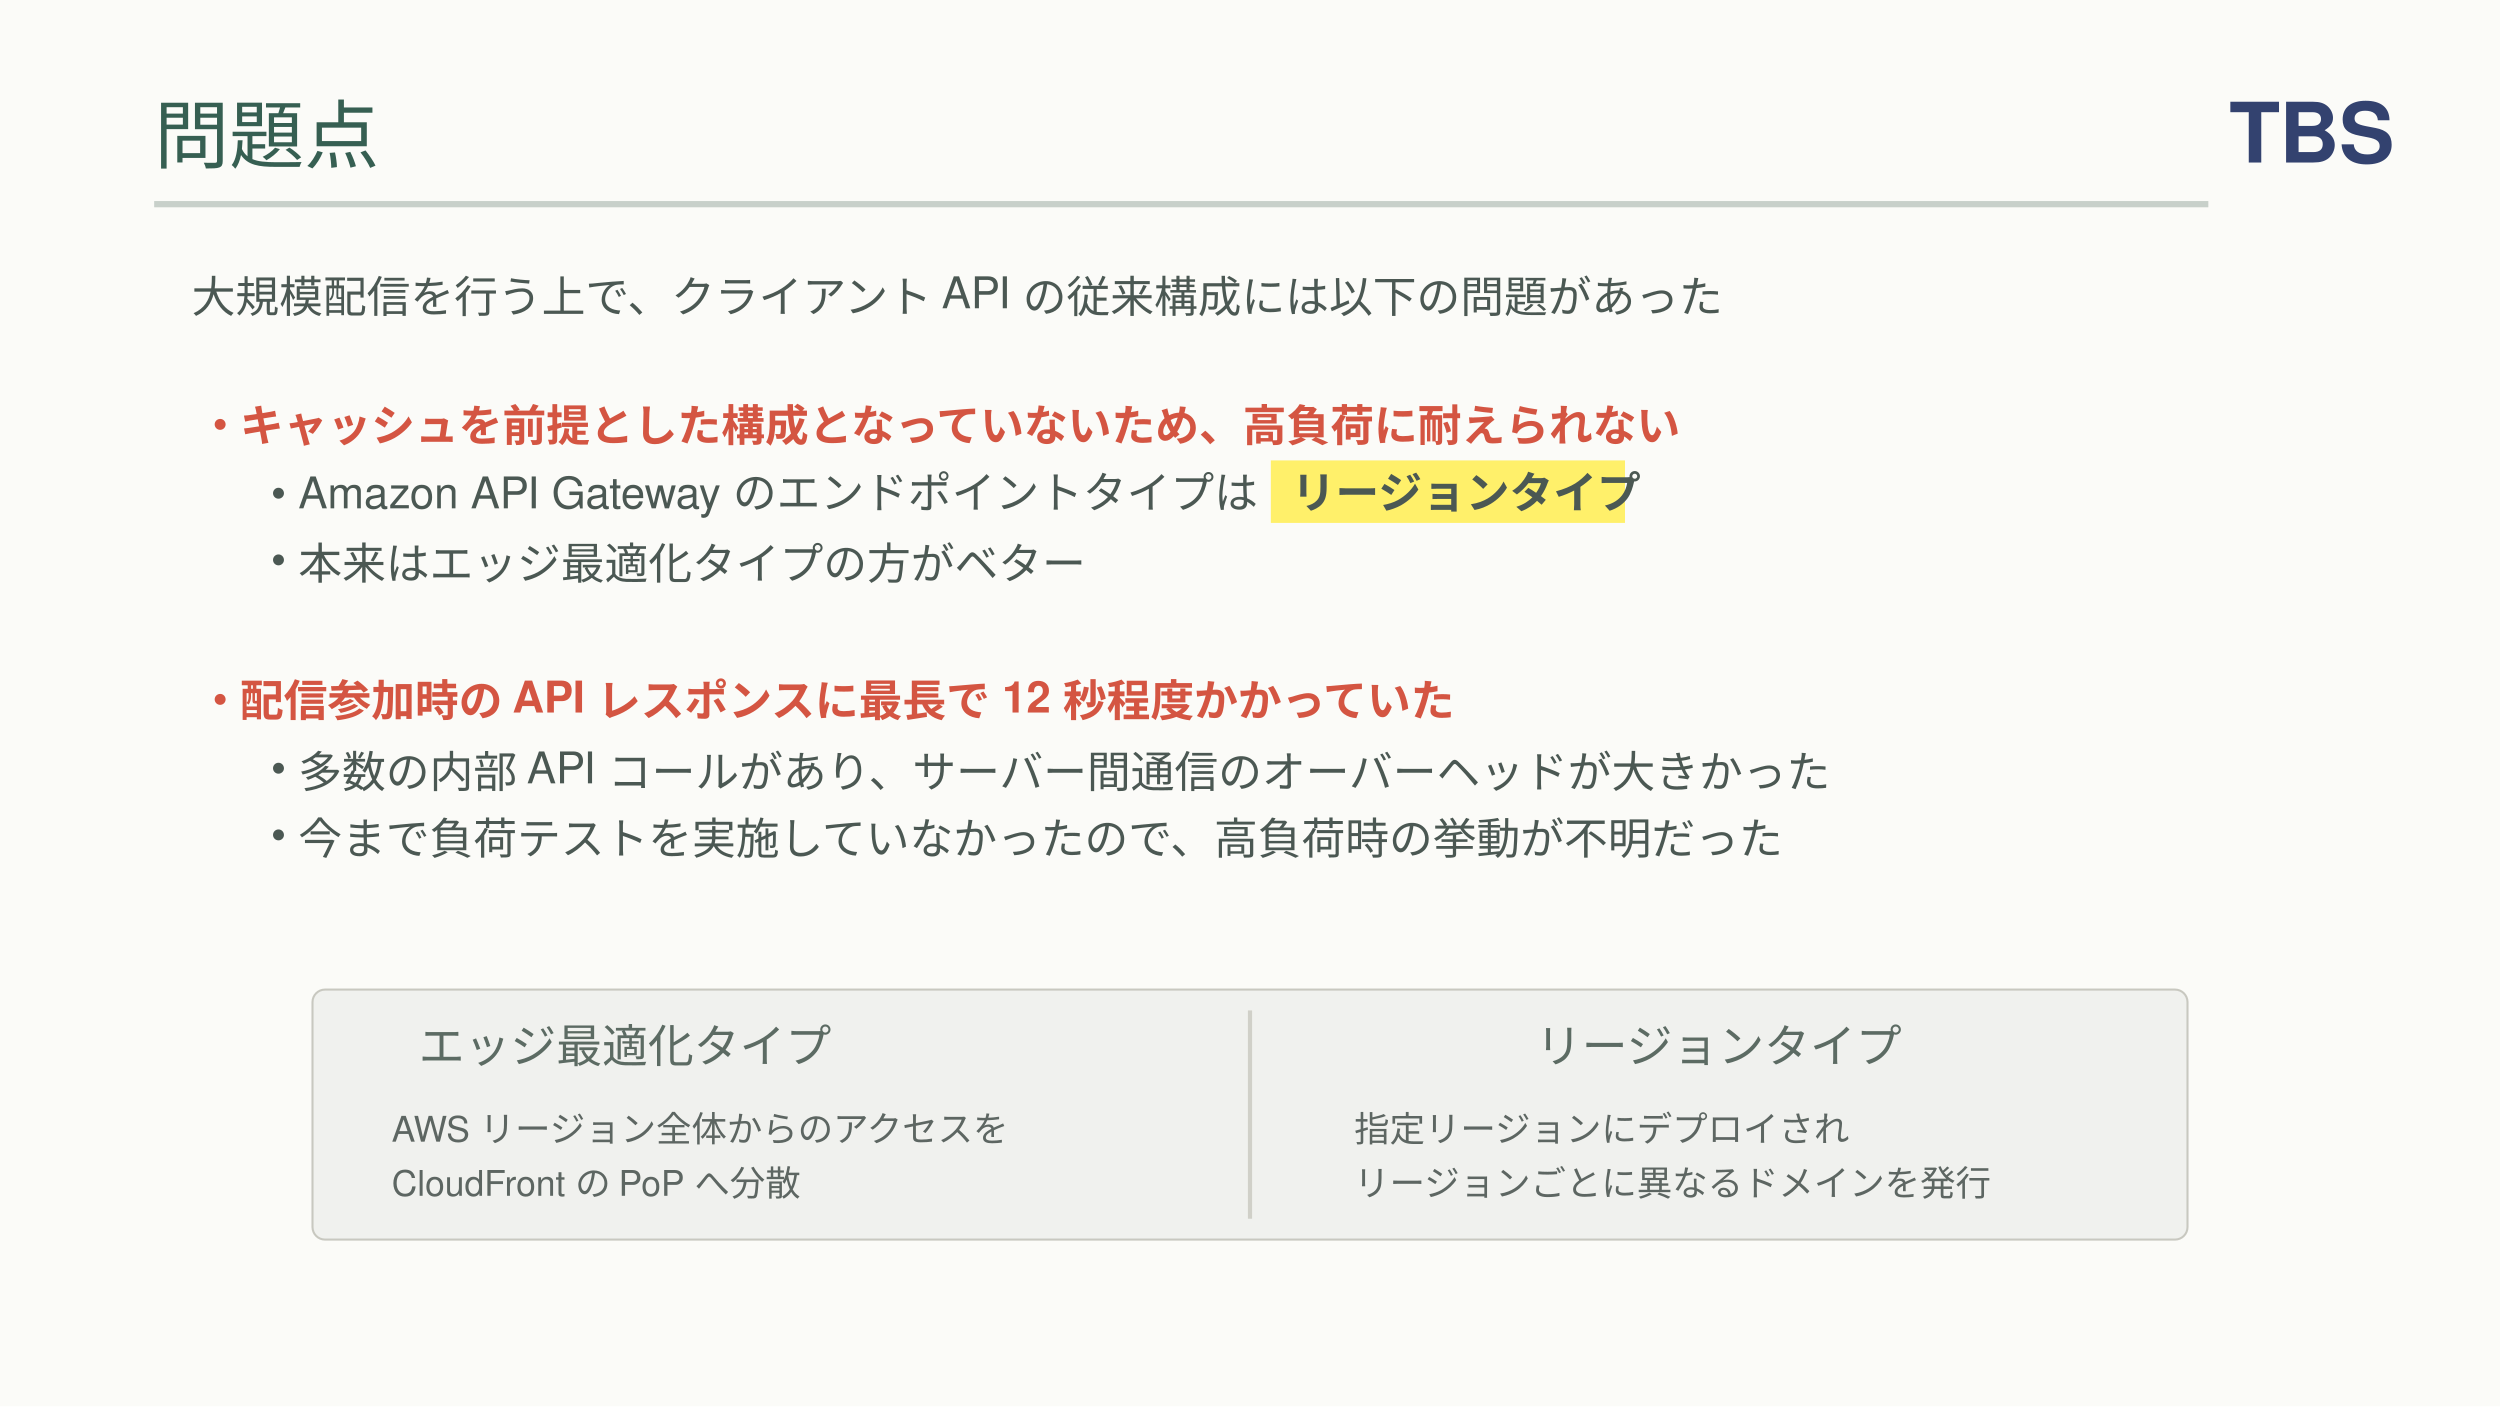
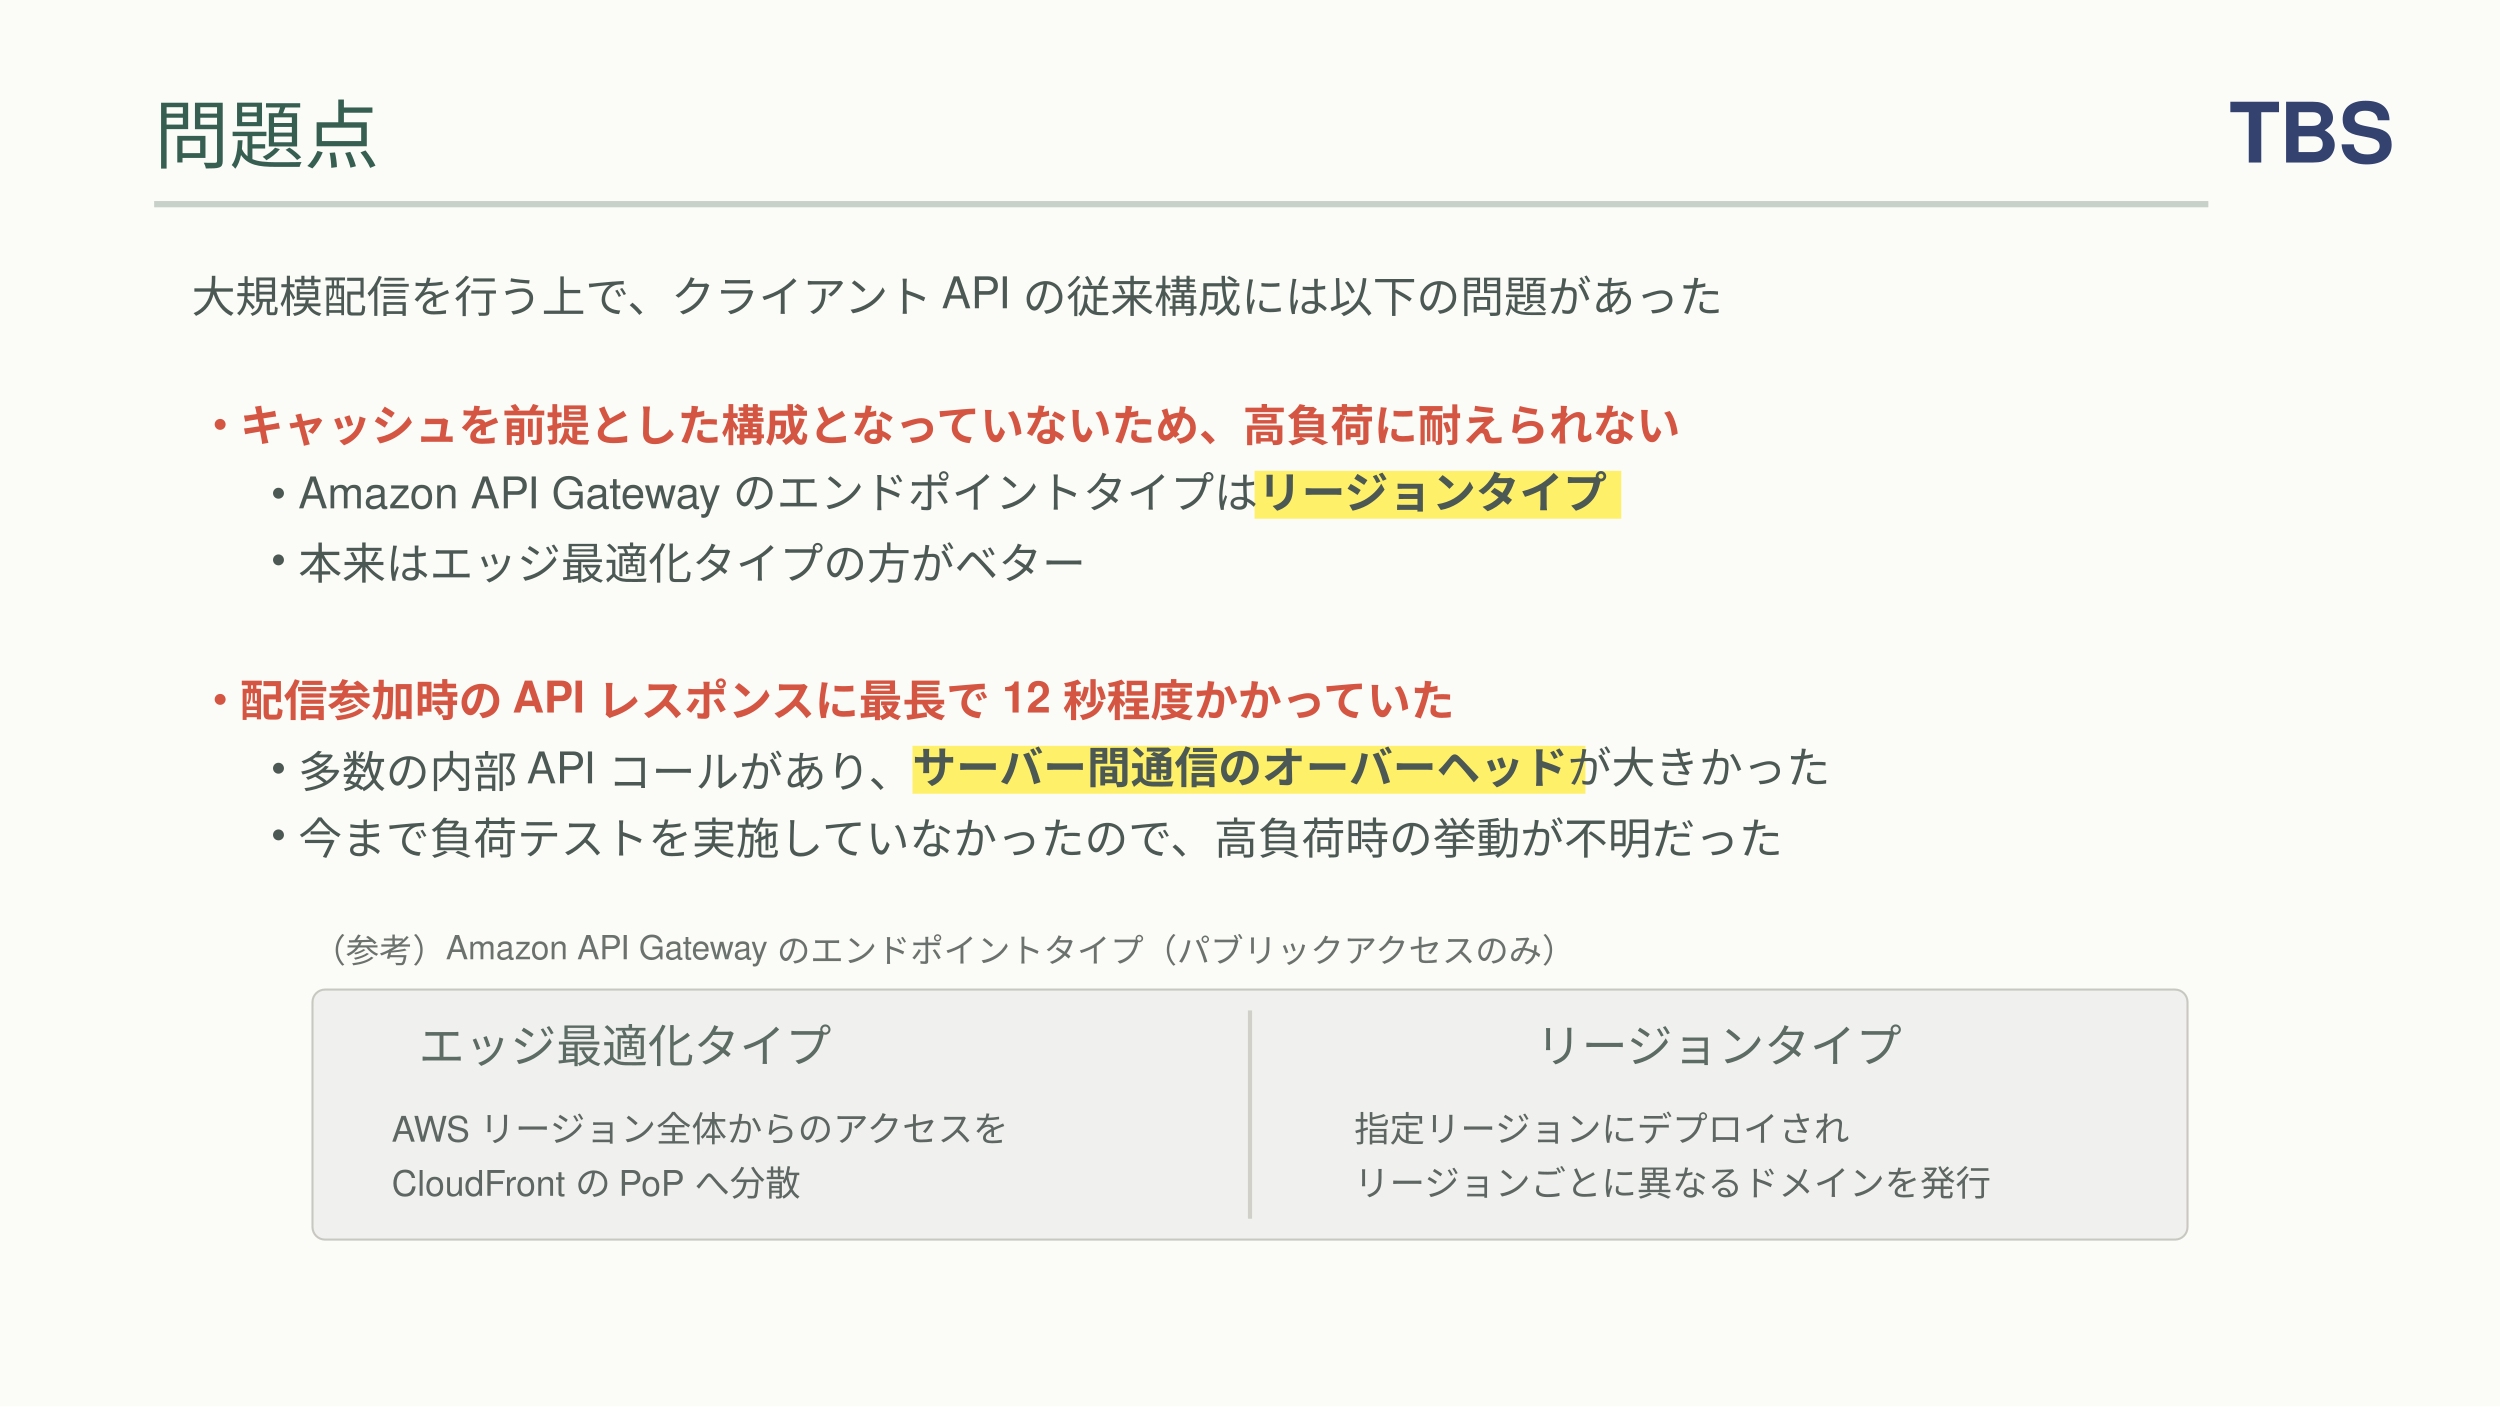
<svg xmlns="http://www.w3.org/2000/svg" width="1200" height="675" viewBox="0 0 1200 675" role="img" aria-labelledby="title desc">
  <rect width="1200" height="675" fill="#fbfbf8" />
  <text x="74" y="78" font-family="Avenir, Helvetica, Arial, sans-serif" font-size="36" fill="#365f52">問題点</text>
  <text x="1070" y="78" font-family="Avenir, Helvetica, Arial, sans-serif" font-size="40" font-weight="700" fill="#33426f">TBS</text>
  <line x1="74" y1="98" x2="1060" y2="98" stroke="#c8d0ca" stroke-width="3" />
  <g font-family="Avenir, Helvetica, Arial, sans-serif" font-size="21" fill="#4b5853">
    <text x="92" y="150">大規模配信を行う上で、クライアント API の従来構成には以下の問題があった</text>
    <text x="102" y="210" fill="#d45542" font-weight="700">• キャッシュを前提とした構成となっていないため、高負荷に耐えられない</text>
-     <text x="130" y="244">• Amazon API Gateway のエンドポイントタイプは</text>
-     <rect x="610" y="221" width="170" height="30" fill="#fff06a" />
-     <text x="620" y="244" font-weight="700">リージョンタイプ</text>
+     <rect x="602.2" y="226.0" width="176.0" height="23.0" data-mark="m02-region" fill="#fff06a" />
+     <text x="130" y="244">• Amazon API Gateway のエンドポイントタイプは<tspan id="m02-region" font-weight="700">リージョンタイプ</tspan>
+     </text>
    <text x="130" y="276">• 本来はエッジ最適化タイプの方がベター</text>
    <text x="102" y="342" fill="#d45542" font-weight="700">• 配信参加時の API レスポンスに最長で 12 秒程度かかっていた</text>
-     <text x="130" y="376">• 多数の内部 API コールがあり、サーバー間通信のオーバーヘッドが大きかった</text>
+     <rect x="438.0" y="358.0" width="323.0" height="23.0" data-mark="m02-overhead" fill="#fff06a" />
+     <text x="130" y="376">• 多数の内部 API コールがあり、<tspan id="m02-overhead" font-weight="700">サーバー間通信のオーバーヘッド</tspan>が大きかった</text>
    <text x="130" y="408">• 今まで負荷テストを実施していなかったので、高負荷時の挙動が不明だった</text>
  </g>
+   <text x="150" y="462" font-family="Avenir, Helvetica, Arial, sans-serif" font-size="16" fill="#6b716d">（参考）Amazon API Gateway のエンドポイントタイプ（パブリックアクセスのみ）</text>
  <rect x="150" y="475" width="900" height="120" rx="6" fill="#f0f1ee" stroke="#c8c8c0" />
  <line x1="600" y1="485" x2="600" y2="585" stroke="#d0d0c8" stroke-width="2" />
  <text x="300" y="510" text-anchor="middle" font-family="Avenir, Helvetica, Arial, sans-serif" font-size="22" fill="#5c6b63">エッジ最適化タイプ</text>
  <text x="825" y="510" text-anchor="middle" font-family="Avenir, Helvetica, Arial, sans-serif" font-size="22" fill="#5c6b63">リージョンタイプ</text>
  <text x="188" y="548" font-family="Avenir, Helvetica, Arial, sans-serif" font-size="17" fill="#5d6662">AWS リージョン全体からのアクセスを</text>
  <text x="188" y="574" font-family="Avenir, Helvetica, Arial, sans-serif" font-size="17" fill="#5d6662">CloudFront の PoP へ分散</text>
  <text x="650" y="548" font-family="Avenir, Helvetica, Arial, sans-serif" font-size="17" fill="#5d6662">指定リージョンにデプロイされ</text>
  <text x="650" y="574" font-family="Avenir, Helvetica, Arial, sans-serif" font-size="17" fill="#5d6662">リージョンごとに異なるドメインを発行</text>
</svg>
